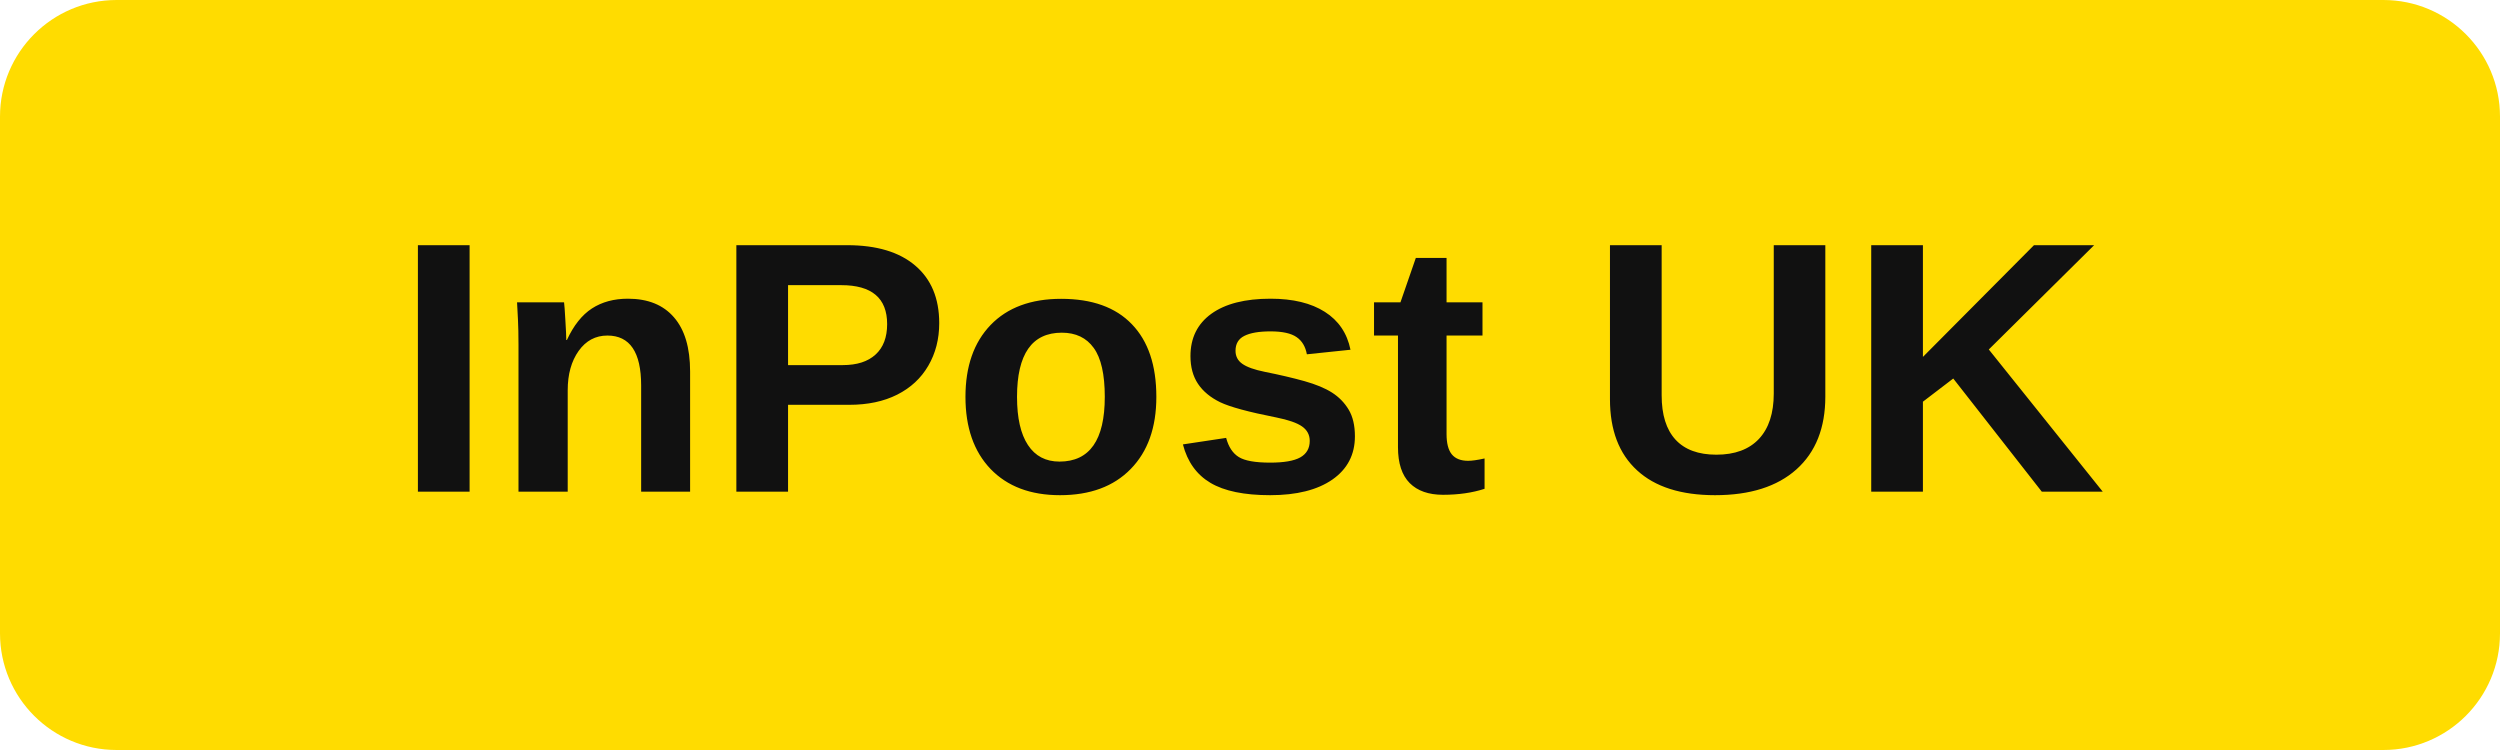
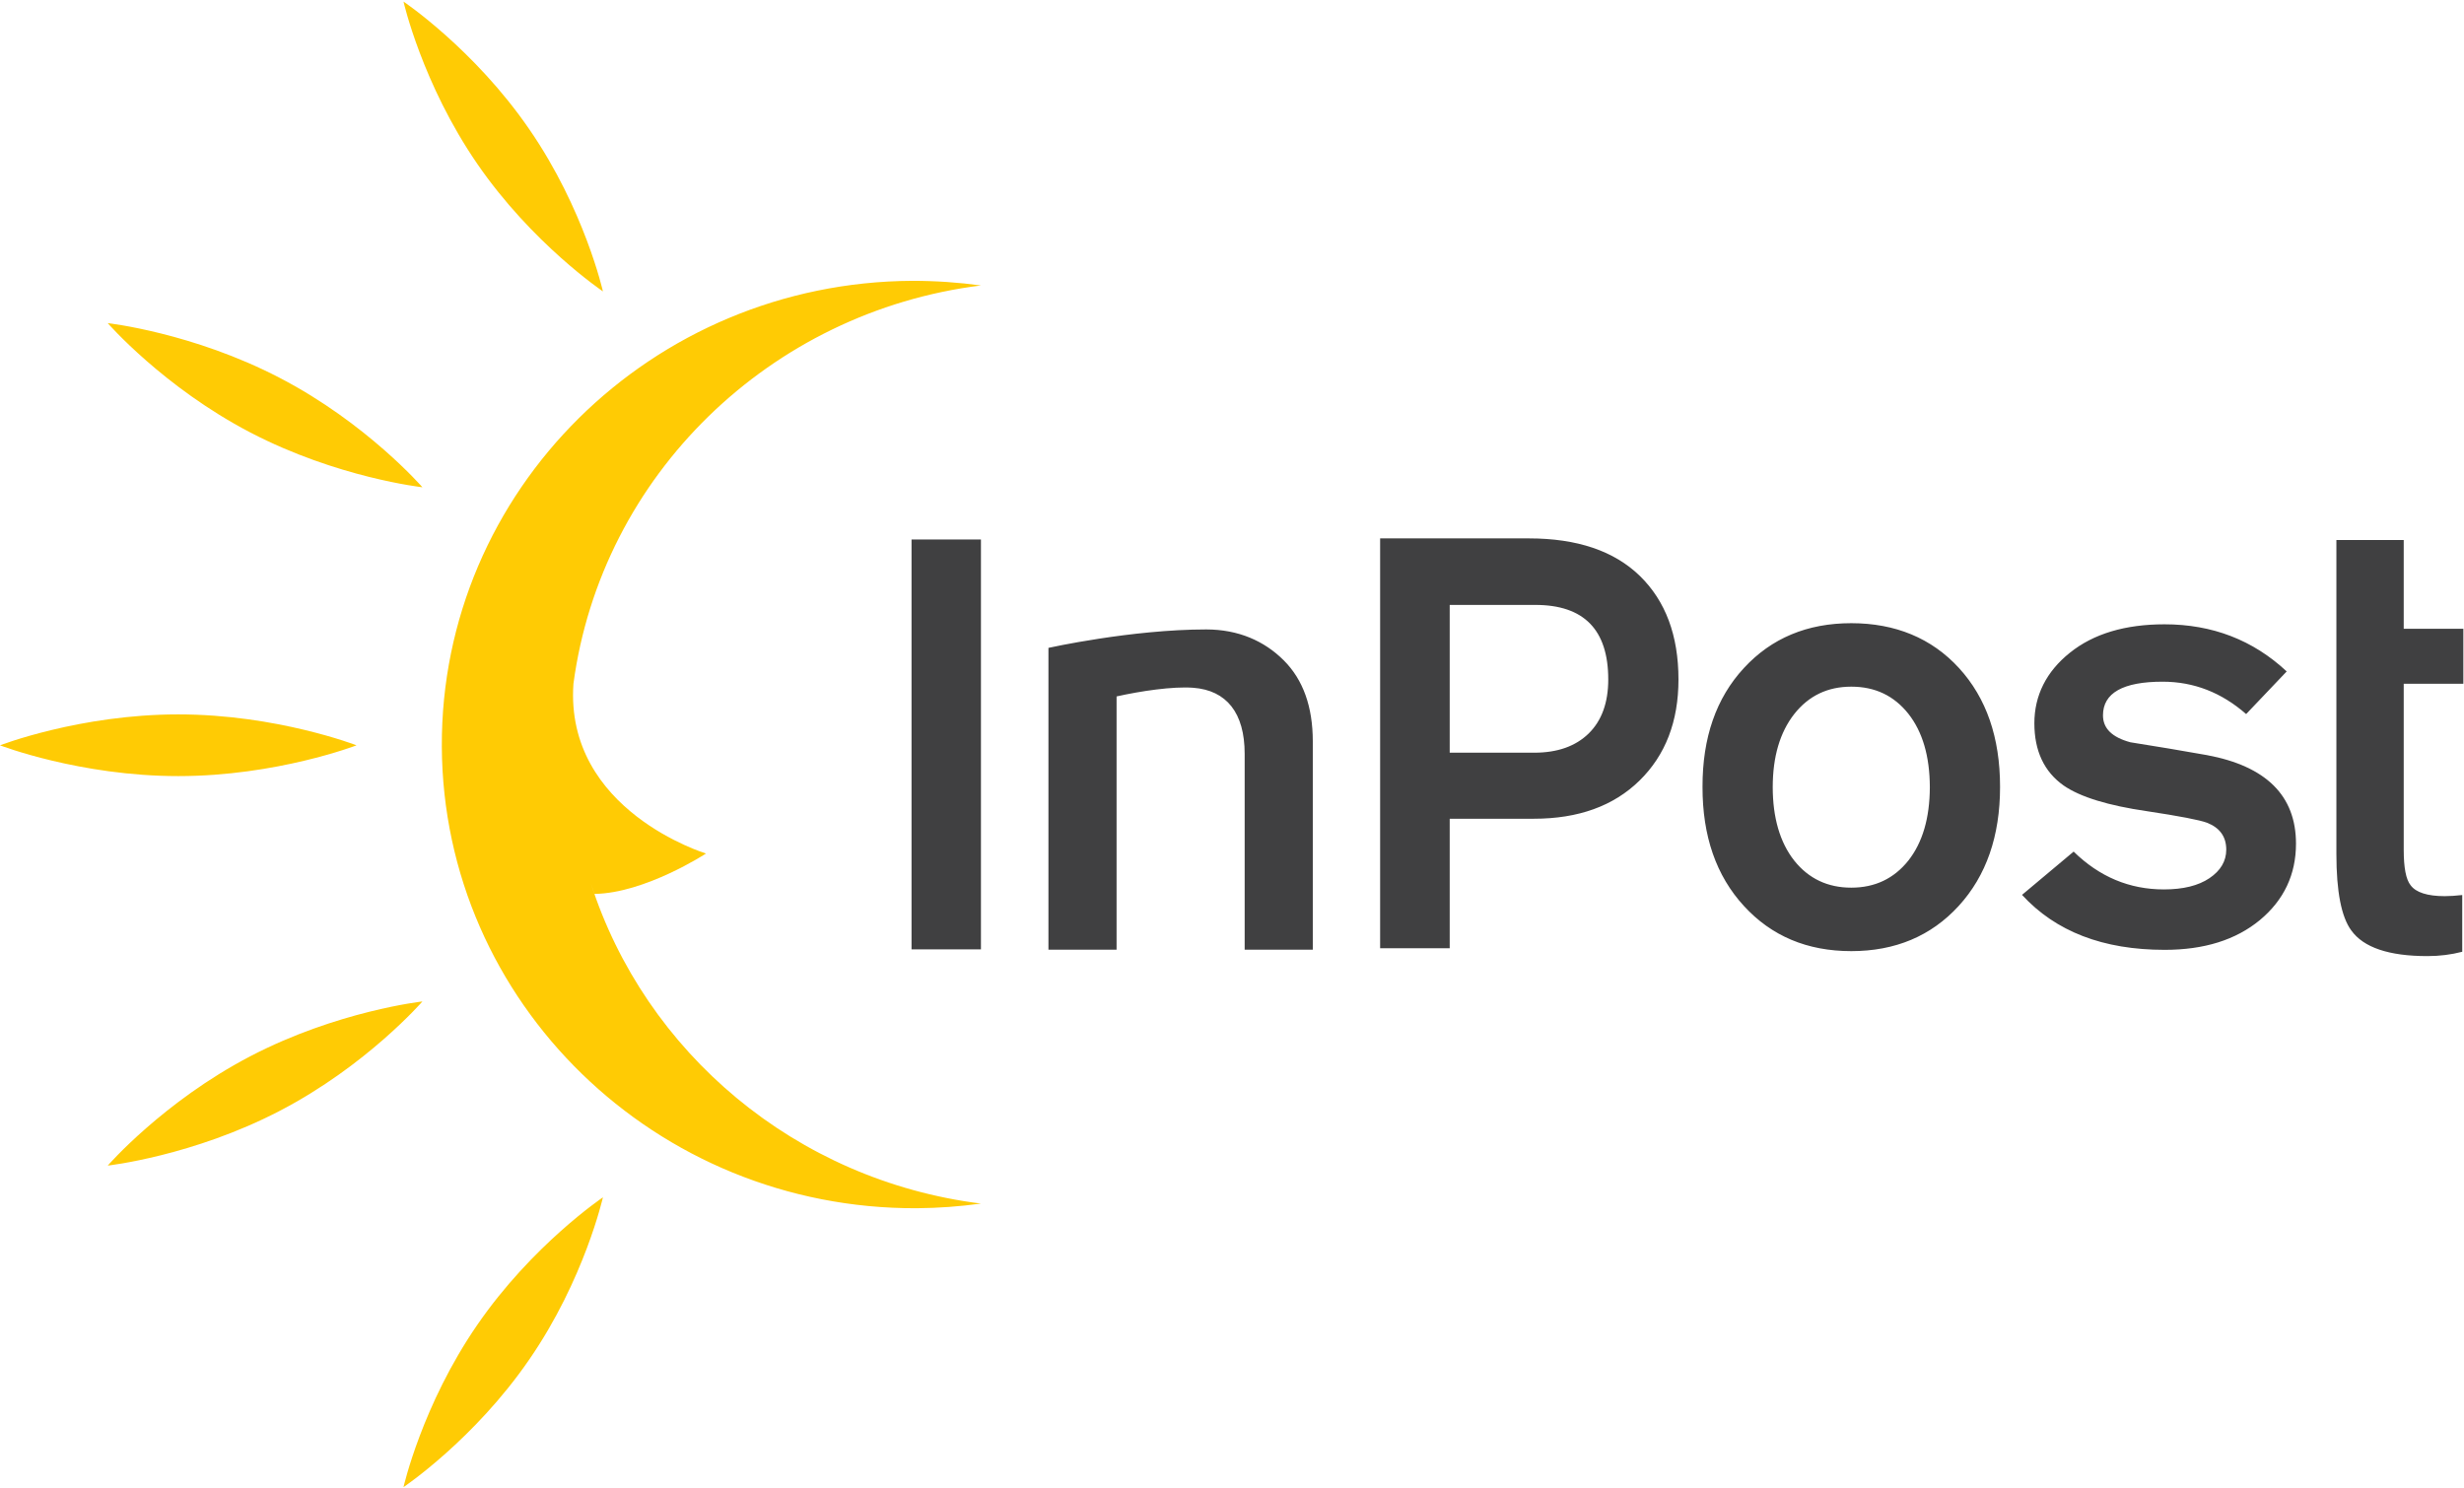
- <svg xmlns="http://www.w3.org/2000/svg" viewBox="0 0 300 90">
-   <rect width="300" height="90" rx="14" fill="#ffdc00" />
-   <text x="150" y="59" text-anchor="middle" font-family="Arial,sans-serif" font-size="43" font-weight="700" fill="#111">InPost UK</text>
+ <svg xmlns="http://www.w3.org/2000/svg" version="1.2" viewBox="0 0 1537 928" width="1537" height="928">
+   <style>
+ 		.s0 { fill: #ffcb04 } 
+ 		.s1 { fill: #404041 } 
+ 	</style>
+   <g id="Layer">
+     <g id="svg_1">
+       <g id="svg_3">
+         <path id="svg_6" class="s0" d="m222.4 465c0 0-49.8 19.2-111.2 19.2-61.4 0-111.2-19.2-111.2-19.2 0 0 49.8-19.3 111.2-19.3 61.4 0 111.2 19.3 111.2 19.3zm153.7-283.2c0 0-44.1-29.7-78.4-79.6-34.4-50-46-101.2-46-101.2 0 0 44.2 29.7 78.5 79.7 34.4 49.9 45.9 101.1 45.9 101.1zm-112.6 122.2c0 0-53.1-5.9-107.4-34.2-54.2-28.3-88.9-68.2-88.9-68.2 0 0 53.1 5.9 107.4 34.2 54.2 28.2 88.9 68.2 88.9 68.2zm105 246.9c33.8 105.6 127.8 185.5 243.4 200-13.1 1.8-26.4 2.8-40 2.9-162.9 0.7-295.5-128.3-296.3-288-0.7-159.7 130.7-289.8 293.6-290.6 14.5 0 28.8 1 42.7 2.9-131.6 16.4-236.8 118.5-254.2 248.5-5.5 79.2 82.7 105.9 82.7 105.9 0 0-38 24.8-69.6 25.2m-40.6 290.4c-34.3 50-78.5 79.7-78.5 79.7 0 0 11.6-51.3 46-101.2 34.3-49.9 78.4-79.6 78.4-79.6 0-0.1-11.5 51.2-45.9 101.1zm-66.7-223.3c0 0-34.7 40-88.9 68.2-54.3 28.3-107.4 34.2-107.4 34.2 0 0 34.7-39.9 88.9-68.2 54.3-28.3 107.4-34.2 107.4-34.2" />
+         <path id="svg_5" fill-rule="evenodd" class="s1" d="m1535.9 593.8q-10.4 2.7-21.7 2.7-36 0-47.5-16-9.3-12.6-9.3-47.7v-195.9h42v55.4h37.2v34.3h-37.2v103.6c0 11.1 1.4 18.5 4.3 22.1 3.3 4.5 10.5 6.8 21.3 6.8q4.7 0 10.9-0.7v35.4zm-717-1.3h-42.5v-122.2c0-25.7-11.4-39.6-32-41.2-12.8-1-33.2 2.1-47.9 5.4v158h-42.5v-188.3c0 0 51.7-11.5 98.4-11.5 20.1 0 36.3 7.2 48.4 19.3q18.1 18.1 18.1 50.6zm-250.3-255.9h43.3v255.7h-43.3zm478.4 87.3q0 39.3-24.3 63.1-24.3 23.8-65.9 23.8h-52.5v80.8h-43.4v-255.7h92.8q45.1 0 69.2 23.4 24.1 23.5 24.1 64.6zm-43.8 0q0-46.5-45.5-46.5h-53.4v92.2h52.7c14.5 0 25.8-4 34-12q12.2-12 12.2-33.7zm244.4 67q0 46.1-25.8 74.3c-17.2 18.8-39.6 28.2-67 28.2-27.5 0-49.8-9.4-67-28.2q-25.9-28.2-25.8-74.3-0.1-46.1 25.8-74.1 25.8-28 67-28c27.4 0 50.1 9.3 67.2 28 17.1 18.7 25.6 43.4 25.6 74.1zm-43.8 0.2q-0.1-28.9-13.4-45.8c-9-11.3-20.8-16.9-35.6-16.9-14.8 0-26.6 5.7-35.6 17.1-8.9 11.4-13.4 26.6-13.4 45.6 0 19 4.5 34.5 13.4 45.8 9 11.3 20.9 16.9 35.6 16.9q22.1 0 35.6-16.9 13.3-16.9 13.4-45.8zm228.4 35.2c0 19.3-7.5 35.2-22.5 47.7-15 12.4-34.8 18.6-59.4 18.6-38.4 0-68-11.4-89-34.3l32.2-27q24.1 23.6 56.3 23.6 18 0 28.4-7c7-4.7 10.5-10.7 10.5-17.8q0-12.1-12-16.8-7-2.6-37.4-7.2-36.5-5.3-52-16c-12.2-8.6-18.3-21.6-18.3-38.9 0-17.2 7.4-32.2 22.2-44q22.1-17.7 59-17.7c29.8 0 55.2 9.8 76.2 29.4l-25.3 26.6c-15.3-13.4-32.6-20.2-52.1-20.2-24.8 0-37.2 7.1-37.2 21 0 8.1 5.6 13.7 17.1 16.8 16 2.5 31.9 5.2 47.7 8 37 6.9 55.6 25.3 55.6 55.3z" />
+       </g>
+     </g>
+   </g>
</svg>
